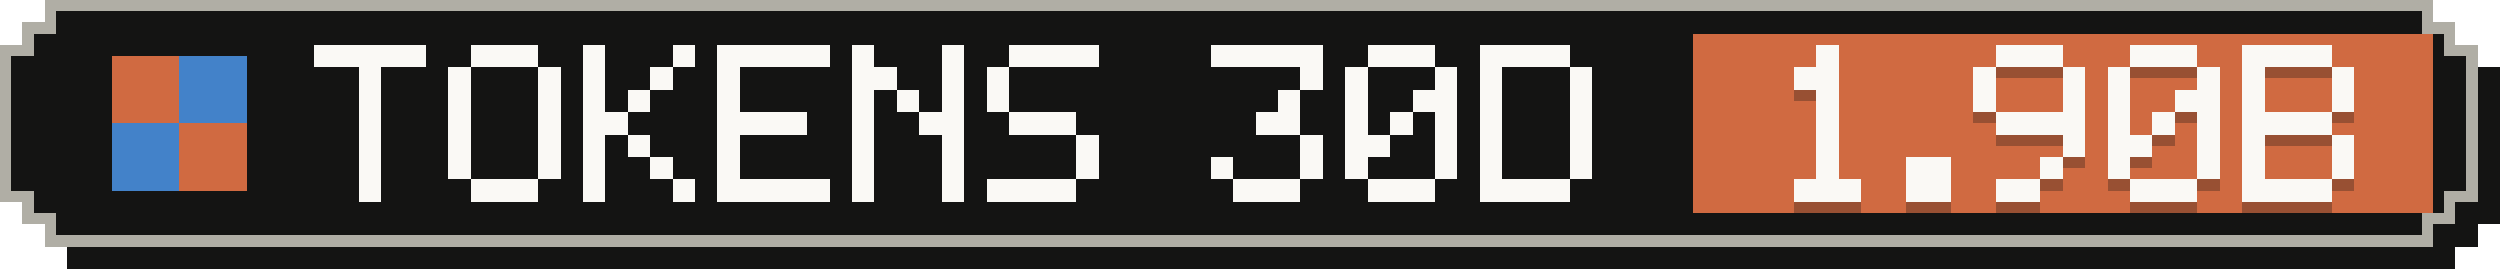
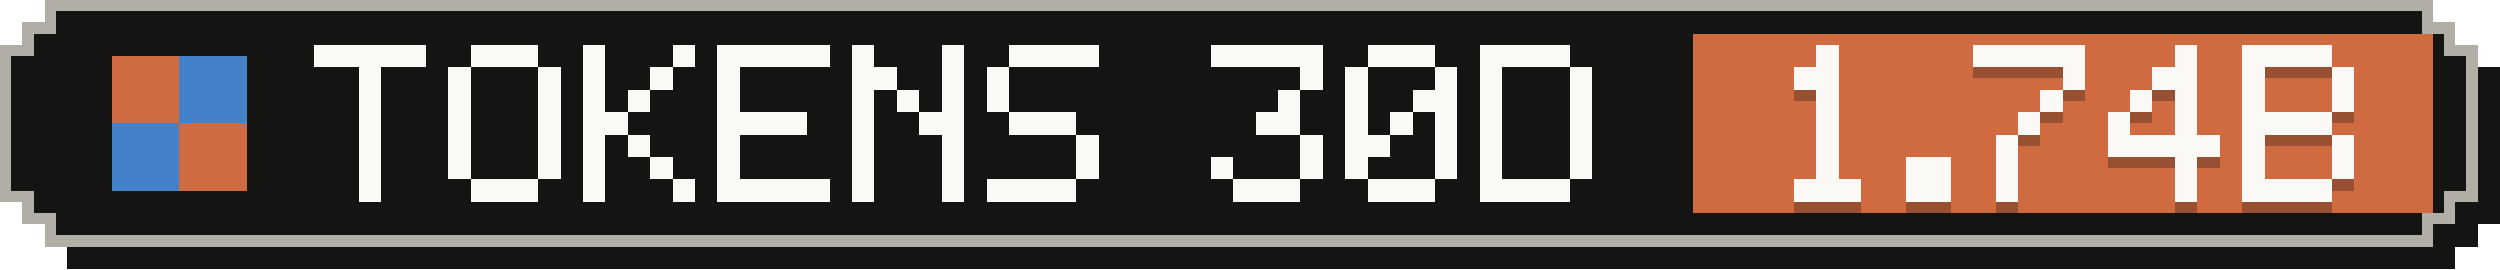
- <svg xmlns="http://www.w3.org/2000/svg" width="223" height="24" viewBox="0 0 223 24" role="img" aria-label="Tokens, last 30 days: 1.90B">
+ <svg xmlns="http://www.w3.org/2000/svg" width="223" height="24" viewBox="0 0 223 24" role="img" aria-label="Tokens, last 30 days: 1.74B">
  <g shape-rendering="crispEdges">
    <path fill="#141413" d="M6,2 H219 V4 H221 V6 H223 V20 H221 V22 H219 V24 H6 V22 H4 V20 H2 V6 H4 V4 H6 Z" />
    <path fill="#b0aea5" d="M4,0 H217 V2 H219 V4 H221 V18 H219 V20 H217 V22 H4 V20 H2 V18 H0 V4 H2 V2 H4 Z" />
    <path fill="#141413" d="M5,1 H216 V3 H218 V5 H220 V17 H218 V19 H216 V21 H5 V19 H3 V17 H1 V5 H3 V3 H5 Z" />
    <rect fill="#d06a41" x="151" y="3" width="66" height="16" />
    <g fill="#d06a41">
      <rect x="10" y="5" width="6" height="6" />
      <rect x="16" y="11" width="6" height="6" />
    </g>
    <g fill="#4382c9">
      <rect x="16" y="5" width="6" height="6" />
      <rect x="10" y="11" width="6" height="6" />
    </g>
    <g fill="#faf9f5">
      <rect x="28" y="4" width="10" height="2" />
      <rect x="32" y="6" width="2" height="2" />
      <rect x="32" y="8" width="2" height="2" />
      <rect x="32" y="10" width="2" height="2" />
      <rect x="32" y="12" width="2" height="2" />
      <rect x="32" y="14" width="2" height="2" />
      <rect x="32" y="16" width="2" height="2" />
      <rect x="42" y="4" width="6" height="2" />
      <rect x="40" y="6" width="2" height="2" />
      <rect x="48" y="6" width="2" height="2" />
      <rect x="40" y="8" width="2" height="2" />
      <rect x="48" y="8" width="2" height="2" />
      <rect x="40" y="10" width="2" height="2" />
      <rect x="48" y="10" width="2" height="2" />
      <rect x="40" y="12" width="2" height="2" />
      <rect x="48" y="12" width="2" height="2" />
      <rect x="40" y="14" width="2" height="2" />
      <rect x="48" y="14" width="2" height="2" />
      <rect x="42" y="16" width="6" height="2" />
      <rect x="52" y="4" width="2" height="2" />
      <rect x="60" y="4" width="2" height="2" />
      <rect x="52" y="6" width="2" height="2" />
      <rect x="58" y="6" width="2" height="2" />
      <rect x="52" y="8" width="2" height="2" />
      <rect x="56" y="8" width="2" height="2" />
      <rect x="52" y="10" width="4" height="2" />
      <rect x="52" y="12" width="2" height="2" />
      <rect x="56" y="12" width="2" height="2" />
      <rect x="52" y="14" width="2" height="2" />
      <rect x="58" y="14" width="2" height="2" />
      <rect x="52" y="16" width="2" height="2" />
      <rect x="60" y="16" width="2" height="2" />
      <rect x="64" y="4" width="10" height="2" />
      <rect x="64" y="6" width="2" height="2" />
      <rect x="64" y="8" width="2" height="2" />
      <rect x="64" y="10" width="8" height="2" />
      <rect x="64" y="12" width="2" height="2" />
      <rect x="64" y="14" width="2" height="2" />
      <rect x="64" y="16" width="10" height="2" />
      <rect x="76" y="4" width="2" height="2" />
      <rect x="84" y="4" width="2" height="2" />
      <rect x="76" y="6" width="4" height="2" />
      <rect x="84" y="6" width="2" height="2" />
      <rect x="76" y="8" width="2" height="2" />
      <rect x="80" y="8" width="2" height="2" />
      <rect x="84" y="8" width="2" height="2" />
      <rect x="76" y="10" width="2" height="2" />
      <rect x="82" y="10" width="4" height="2" />
      <rect x="76" y="12" width="2" height="2" />
      <rect x="84" y="12" width="2" height="2" />
      <rect x="76" y="14" width="2" height="2" />
      <rect x="84" y="14" width="2" height="2" />
      <rect x="76" y="16" width="2" height="2" />
      <rect x="84" y="16" width="2" height="2" />
      <rect x="90" y="4" width="8" height="2" />
      <rect x="88" y="6" width="2" height="2" />
      <rect x="88" y="8" width="2" height="2" />
      <rect x="90" y="10" width="6" height="2" />
      <rect x="96" y="12" width="2" height="2" />
      <rect x="96" y="14" width="2" height="2" />
      <rect x="88" y="16" width="8" height="2" />
      <rect x="108" y="4" width="10" height="2" />
      <rect x="116" y="6" width="2" height="2" />
      <rect x="114" y="8" width="2" height="2" />
      <rect x="112" y="10" width="4" height="2" />
      <rect x="116" y="12" width="2" height="2" />
      <rect x="108" y="14" width="2" height="2" />
      <rect x="116" y="14" width="2" height="2" />
      <rect x="110" y="16" width="6" height="2" />
      <rect x="122" y="4" width="6" height="2" />
      <rect x="120" y="6" width="2" height="2" />
      <rect x="128" y="6" width="2" height="2" />
      <rect x="120" y="8" width="2" height="2" />
      <rect x="126" y="8" width="4" height="2" />
      <rect x="120" y="10" width="2" height="2" />
      <rect x="124" y="10" width="2" height="2" />
      <rect x="128" y="10" width="2" height="2" />
      <rect x="120" y="12" width="4" height="2" />
      <rect x="128" y="12" width="2" height="2" />
      <rect x="120" y="14" width="2" height="2" />
      <rect x="128" y="14" width="2" height="2" />
      <rect x="122" y="16" width="6" height="2" />
      <rect x="132" y="4" width="8" height="2" />
      <rect x="132" y="6" width="2" height="2" />
      <rect x="140" y="6" width="2" height="2" />
      <rect x="132" y="8" width="2" height="2" />
      <rect x="140" y="8" width="2" height="2" />
      <rect x="132" y="10" width="2" height="2" />
      <rect x="140" y="10" width="2" height="2" />
      <rect x="132" y="12" width="2" height="2" />
      <rect x="140" y="12" width="2" height="2" />
      <rect x="132" y="14" width="2" height="2" />
      <rect x="140" y="14" width="2" height="2" />
      <rect x="132" y="16" width="8" height="2" />
    </g>
    <g fill="#141413" fill-opacity=".3">
      <rect x="162" y="5" width="2" height="2" />
      <rect x="160" y="7" width="4" height="2" />
      <rect x="162" y="9" width="2" height="2" />
      <rect x="162" y="11" width="2" height="2" />
      <rect x="162" y="13" width="2" height="2" />
      <rect x="162" y="15" width="2" height="2" />
      <rect x="160" y="17" width="6" height="2" />
      <rect x="170" y="15" width="4" height="2" />
      <rect x="170" y="17" width="4" height="2" />
-       <rect x="178" y="5" width="6" height="2" />
-       <rect x="176" y="7" width="2" height="2" />
+       <rect x="176" y="5" width="10" height="2" />
      <rect x="184" y="7" width="2" height="2" />
-       <rect x="176" y="9" width="2" height="2" />
-       <rect x="184" y="9" width="2" height="2" />
-       <rect x="178" y="11" width="8" height="2" />
-       <rect x="184" y="13" width="2" height="2" />
-       <rect x="182" y="15" width="2" height="2" />
-       <rect x="178" y="17" width="4" height="2" />
-       <rect x="190" y="5" width="6" height="2" />
-       <rect x="188" y="7" width="2" height="2" />
-       <rect x="196" y="7" width="2" height="2" />
-       <rect x="188" y="9" width="2" height="2" />
-       <rect x="194" y="9" width="4" height="2" />
+       <rect x="182" y="9" width="2" height="2" />
+       <rect x="180" y="11" width="2" height="2" />
+       <rect x="178" y="13" width="2" height="2" />
+       <rect x="178" y="15" width="2" height="2" />
+       <rect x="178" y="17" width="2" height="2" />
+       <rect x="194" y="5" width="2" height="2" />
+       <rect x="192" y="7" width="4" height="2" />
+       <rect x="190" y="9" width="2" height="2" />
+       <rect x="194" y="9" width="2" height="2" />
      <rect x="188" y="11" width="2" height="2" />
-       <rect x="192" y="11" width="2" height="2" />
-       <rect x="196" y="11" width="2" height="2" />
-       <rect x="188" y="13" width="4" height="2" />
-       <rect x="196" y="13" width="2" height="2" />
-       <rect x="188" y="15" width="2" height="2" />
-       <rect x="196" y="15" width="2" height="2" />
-       <rect x="190" y="17" width="6" height="2" />
+       <rect x="194" y="11" width="2" height="2" />
+       <rect x="188" y="13" width="10" height="2" />
+       <rect x="194" y="15" width="2" height="2" />
+       <rect x="194" y="17" width="2" height="2" />
      <rect x="200" y="5" width="8" height="2" />
      <rect x="200" y="7" width="2" height="2" />
      <rect x="208" y="7" width="2" height="2" />
      <rect x="200" y="9" width="2" height="2" />
      <rect x="208" y="9" width="2" height="2" />
      <rect x="200" y="11" width="8" height="2" />
      <rect x="200" y="13" width="2" height="2" />
      <rect x="208" y="13" width="2" height="2" />
      <rect x="200" y="15" width="2" height="2" />
      <rect x="208" y="15" width="2" height="2" />
      <rect x="200" y="17" width="8" height="2" />
    </g>
    <g fill="#faf9f5">
      <rect x="162" y="4" width="2" height="2" />
      <rect x="160" y="6" width="4" height="2" />
      <rect x="162" y="8" width="2" height="2" />
      <rect x="162" y="10" width="2" height="2" />
      <rect x="162" y="12" width="2" height="2" />
      <rect x="162" y="14" width="2" height="2" />
      <rect x="160" y="16" width="6" height="2" />
      <rect x="170" y="14" width="4" height="2" />
      <rect x="170" y="16" width="4" height="2" />
-       <rect x="178" y="4" width="6" height="2" />
-       <rect x="176" y="6" width="2" height="2" />
+       <rect x="176" y="4" width="10" height="2" />
      <rect x="184" y="6" width="2" height="2" />
-       <rect x="176" y="8" width="2" height="2" />
-       <rect x="184" y="8" width="2" height="2" />
-       <rect x="178" y="10" width="8" height="2" />
-       <rect x="184" y="12" width="2" height="2" />
-       <rect x="182" y="14" width="2" height="2" />
-       <rect x="178" y="16" width="4" height="2" />
-       <rect x="190" y="4" width="6" height="2" />
-       <rect x="188" y="6" width="2" height="2" />
-       <rect x="196" y="6" width="2" height="2" />
-       <rect x="188" y="8" width="2" height="2" />
-       <rect x="194" y="8" width="4" height="2" />
+       <rect x="182" y="8" width="2" height="2" />
+       <rect x="180" y="10" width="2" height="2" />
+       <rect x="178" y="12" width="2" height="2" />
+       <rect x="178" y="14" width="2" height="2" />
+       <rect x="178" y="16" width="2" height="2" />
+       <rect x="194" y="4" width="2" height="2" />
+       <rect x="192" y="6" width="4" height="2" />
+       <rect x="190" y="8" width="2" height="2" />
+       <rect x="194" y="8" width="2" height="2" />
      <rect x="188" y="10" width="2" height="2" />
-       <rect x="192" y="10" width="2" height="2" />
-       <rect x="196" y="10" width="2" height="2" />
-       <rect x="188" y="12" width="4" height="2" />
-       <rect x="196" y="12" width="2" height="2" />
-       <rect x="188" y="14" width="2" height="2" />
-       <rect x="196" y="14" width="2" height="2" />
-       <rect x="190" y="16" width="6" height="2" />
+       <rect x="194" y="10" width="2" height="2" />
+       <rect x="188" y="12" width="10" height="2" />
+       <rect x="194" y="14" width="2" height="2" />
+       <rect x="194" y="16" width="2" height="2" />
      <rect x="200" y="4" width="8" height="2" />
      <rect x="200" y="6" width="2" height="2" />
      <rect x="208" y="6" width="2" height="2" />
      <rect x="200" y="8" width="2" height="2" />
      <rect x="208" y="8" width="2" height="2" />
      <rect x="200" y="10" width="8" height="2" />
      <rect x="200" y="12" width="2" height="2" />
      <rect x="208" y="12" width="2" height="2" />
      <rect x="200" y="14" width="2" height="2" />
      <rect x="208" y="14" width="2" height="2" />
      <rect x="200" y="16" width="8" height="2" />
    </g>
  </g>
</svg>
